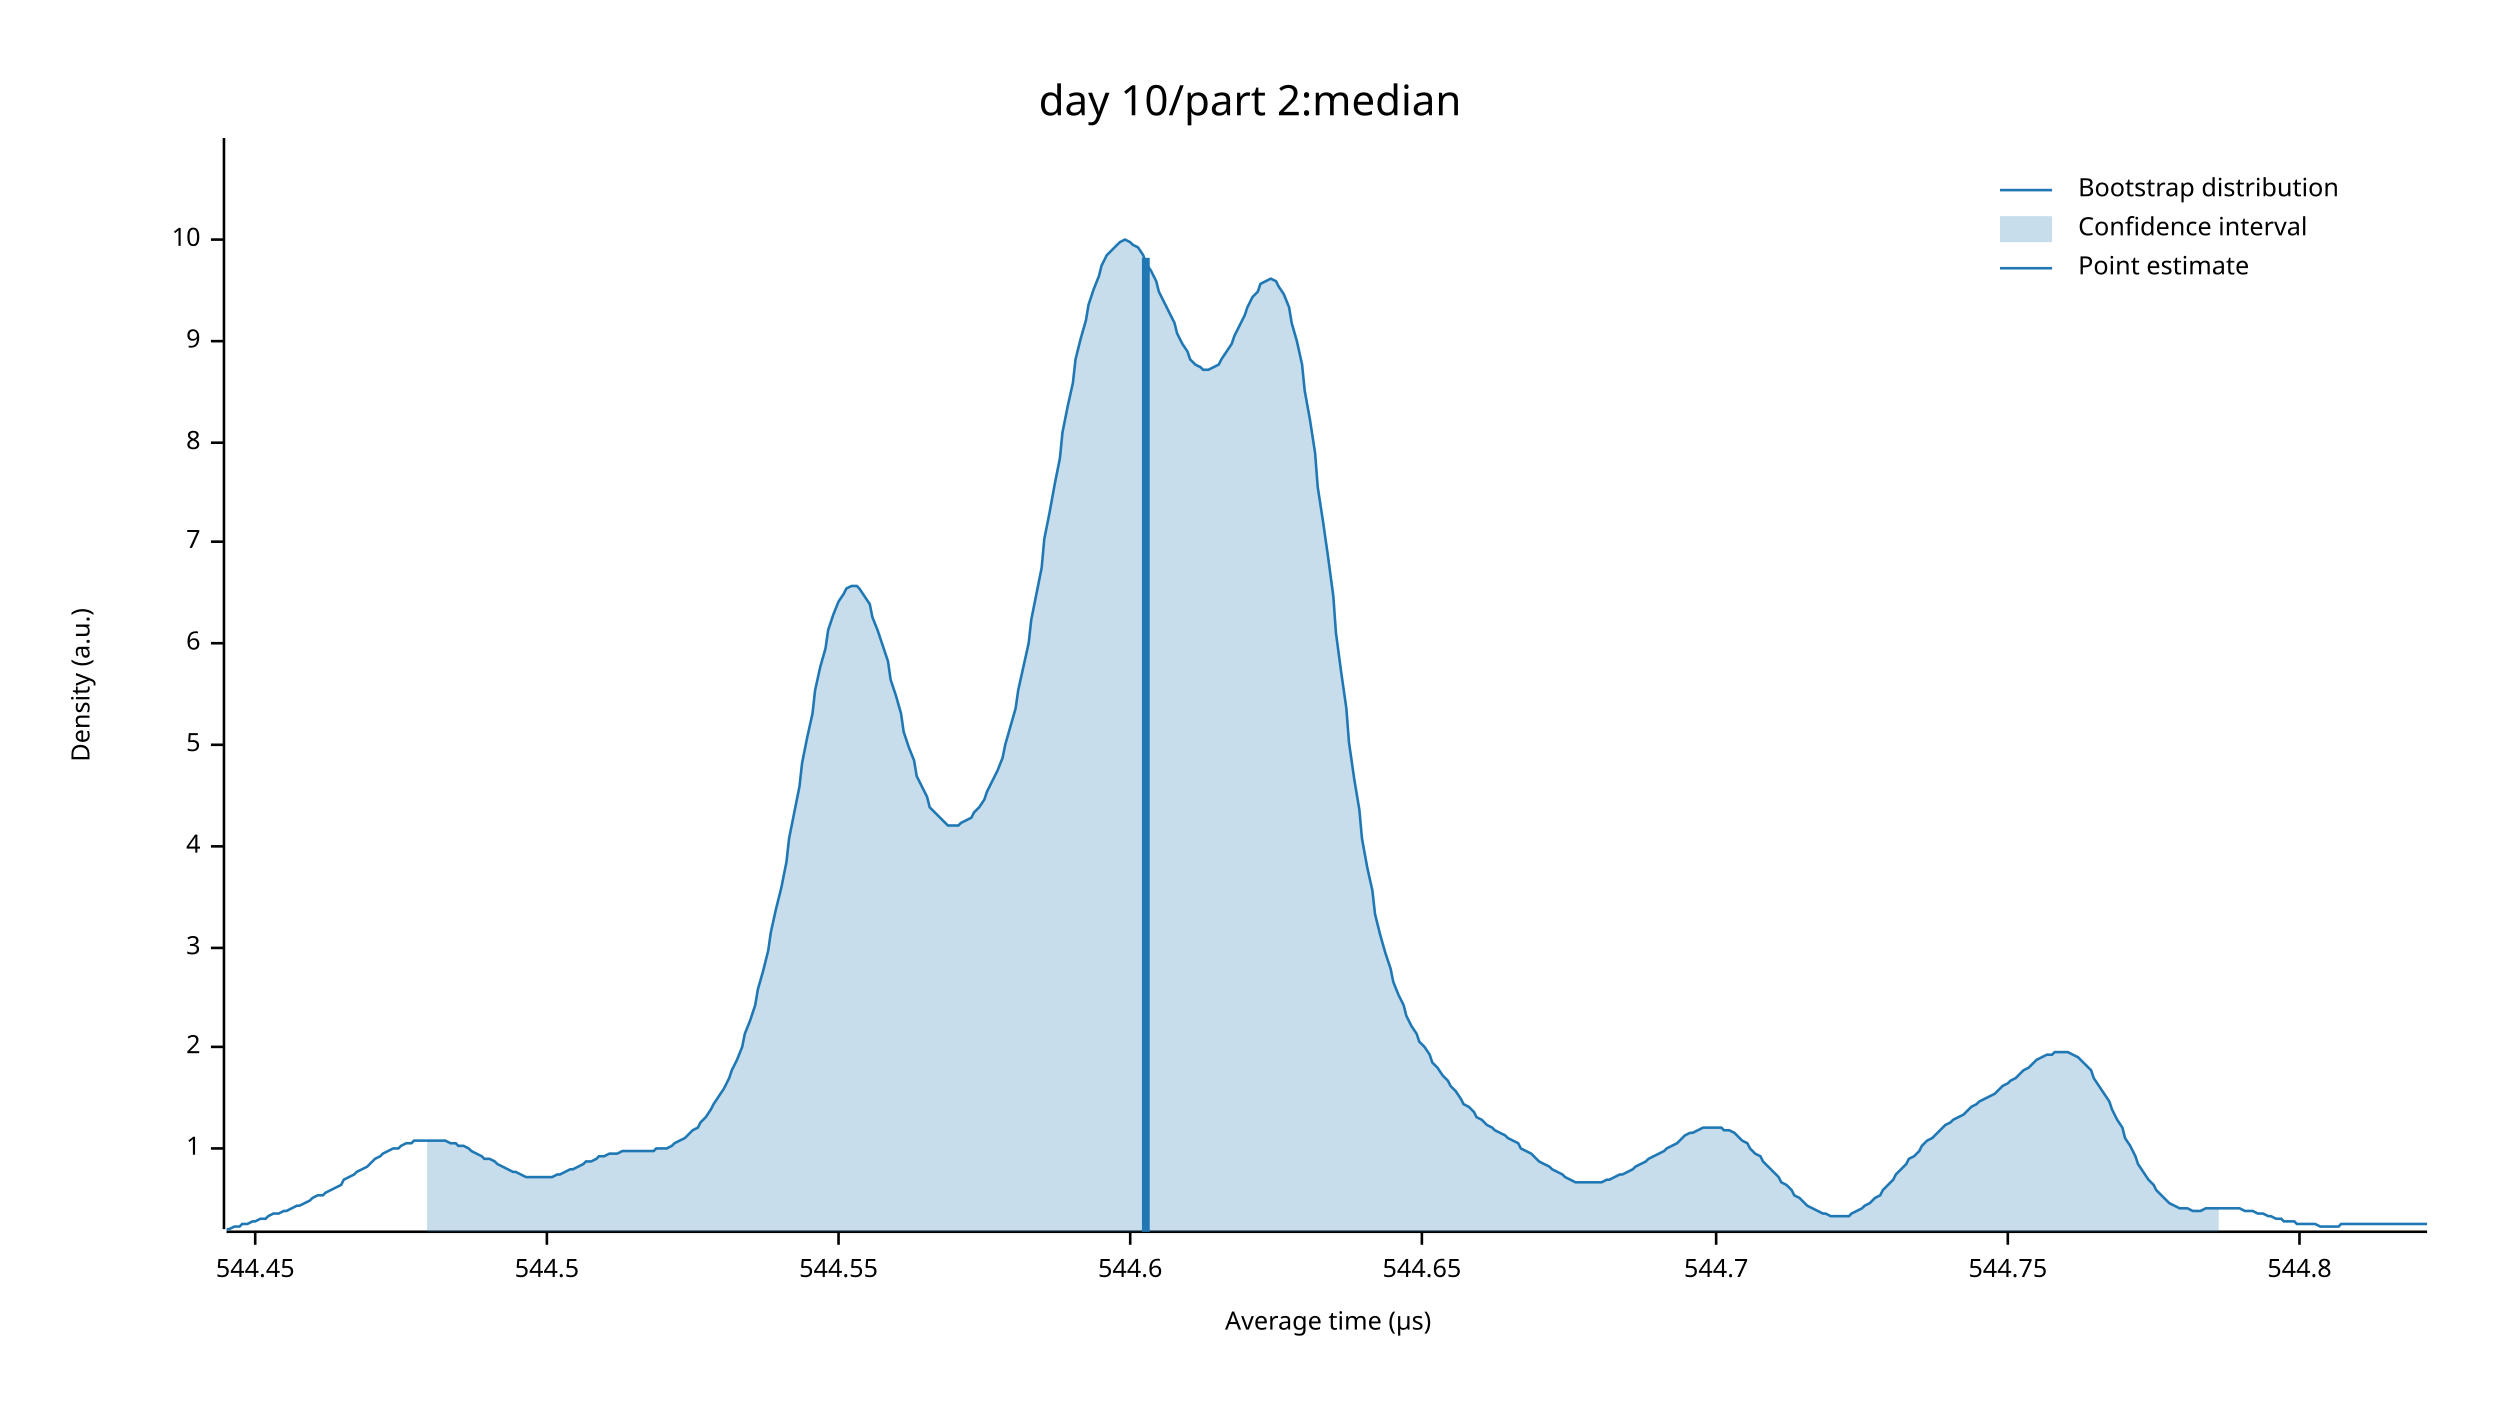
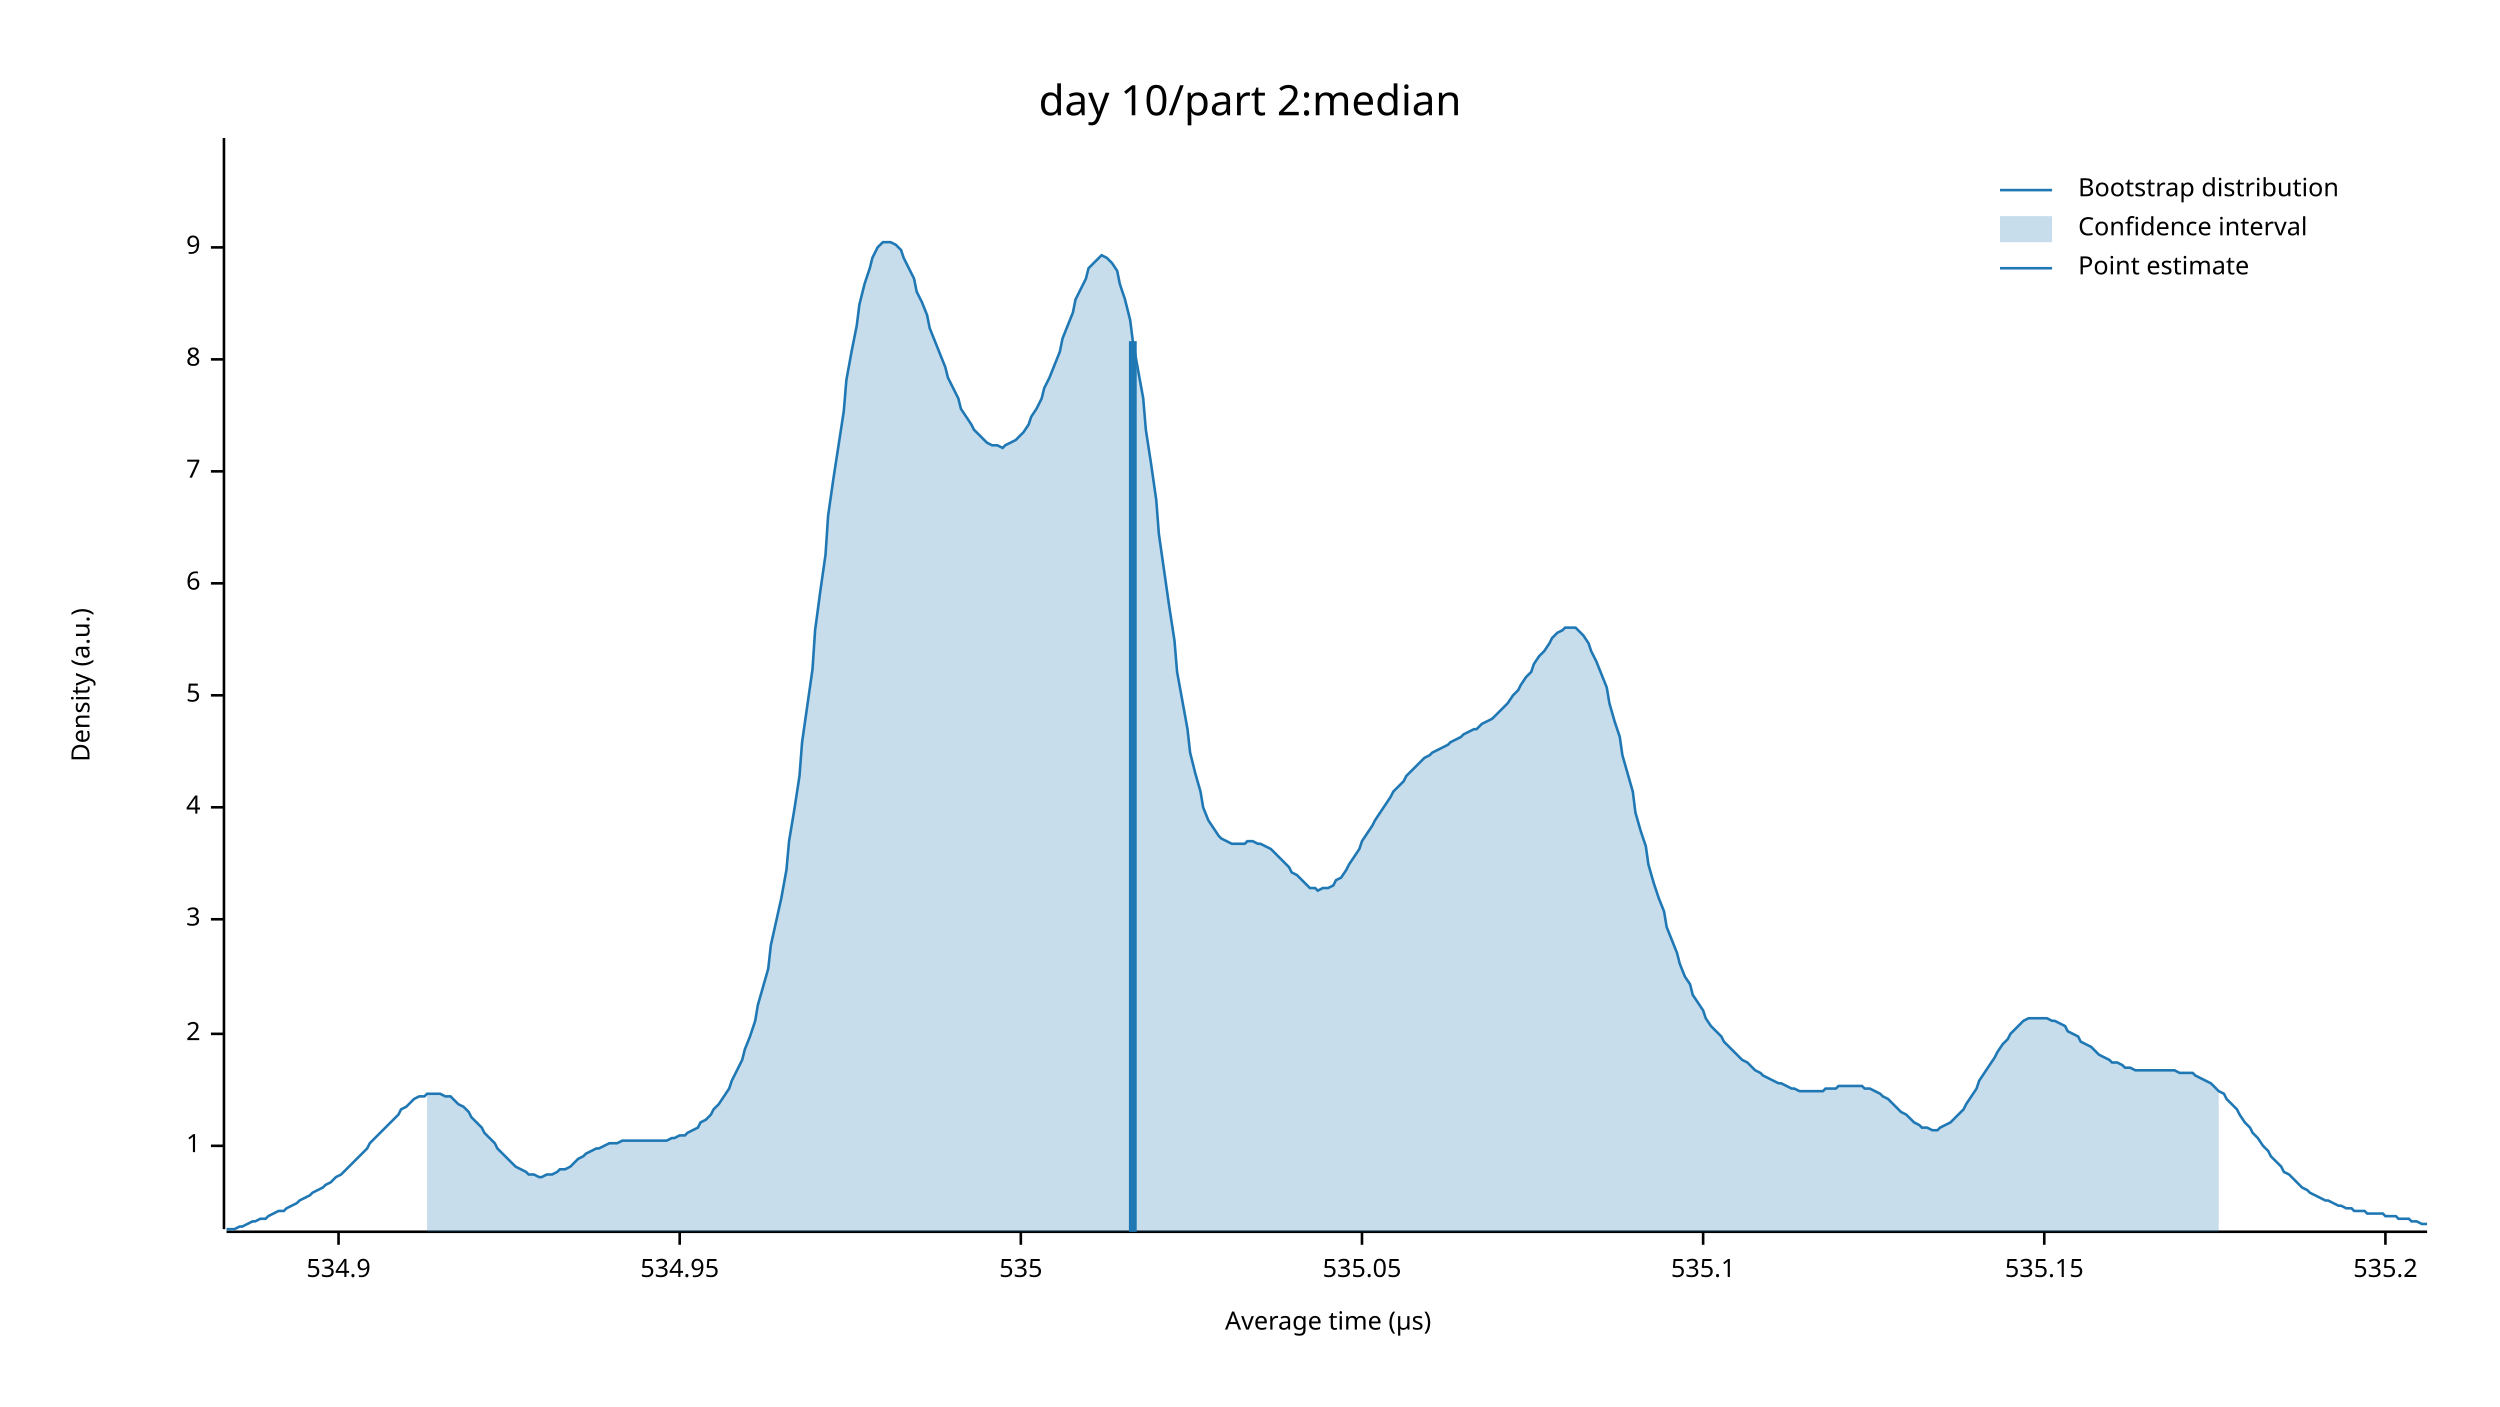
<svg xmlns="http://www.w3.org/2000/svg" width="960" height="540" viewBox="0 0 960 540">
  <text x="480" y="32" dy="0.76em" text-anchor="middle" font-family="sans-serif" font-size="16.129" opacity="1" fill="#000000">
day 10/part 2:median
</text>
  <text x="27" y="263" dy="0.76em" text-anchor="middle" font-family="sans-serif" font-size="9.677" opacity="1" fill="#000000" transform="rotate(270, 27, 263)">
Density (a.u.)
</text>
  <text x="510" y="513" dy="-0.5ex" text-anchor="middle" font-family="sans-serif" font-size="9.677" opacity="1" fill="#000000">
Average time (µs)
</text>
  <polyline fill="none" opacity="1" stroke="#000000" stroke-width="1" points="86,53 86,472 " />
-   <text x="77" y="441" dy="0.5ex" text-anchor="end" font-family="sans-serif" font-size="9.677" opacity="1" fill="#000000">
+   <text x="77" y="440" dy="0.5ex" text-anchor="end" font-family="sans-serif" font-size="9.677" opacity="1" fill="#000000">
1
</text>
-   <polyline fill="none" opacity="1" stroke="#000000" stroke-width="1" points="81,441 86,441 " />
-   <text x="77" y="402" dy="0.5ex" text-anchor="end" font-family="sans-serif" font-size="9.677" opacity="1" fill="#000000">
+   <polyline fill="none" opacity="1" stroke="#000000" stroke-width="1" points="81,440 86,440 " />
+   <text x="77" y="397" dy="0.5ex" text-anchor="end" font-family="sans-serif" font-size="9.677" opacity="1" fill="#000000">
2
</text>
-   <polyline fill="none" opacity="1" stroke="#000000" stroke-width="1" points="81,402 86,402 " />
-   <text x="77" y="364" dy="0.5ex" text-anchor="end" font-family="sans-serif" font-size="9.677" opacity="1" fill="#000000">
+   <polyline fill="none" opacity="1" stroke="#000000" stroke-width="1" points="81,397 86,397 " />
+   <text x="77" y="353" dy="0.5ex" text-anchor="end" font-family="sans-serif" font-size="9.677" opacity="1" fill="#000000">
3
</text>
-   <polyline fill="none" opacity="1" stroke="#000000" stroke-width="1" points="81,364 86,364 " />
-   <text x="77" y="325" dy="0.5ex" text-anchor="end" font-family="sans-serif" font-size="9.677" opacity="1" fill="#000000">
+   <polyline fill="none" opacity="1" stroke="#000000" stroke-width="1" points="81,353 86,353 " />
+   <text x="77" y="310" dy="0.5ex" text-anchor="end" font-family="sans-serif" font-size="9.677" opacity="1" fill="#000000">
4
</text>
-   <polyline fill="none" opacity="1" stroke="#000000" stroke-width="1" points="81,325 86,325 " />
-   <text x="77" y="286" dy="0.5ex" text-anchor="end" font-family="sans-serif" font-size="9.677" opacity="1" fill="#000000">
+   <polyline fill="none" opacity="1" stroke="#000000" stroke-width="1" points="81,310 86,310 " />
+   <text x="77" y="267" dy="0.5ex" text-anchor="end" font-family="sans-serif" font-size="9.677" opacity="1" fill="#000000">
5
</text>
-   <polyline fill="none" opacity="1" stroke="#000000" stroke-width="1" points="81,286 86,286 " />
-   <text x="77" y="247" dy="0.5ex" text-anchor="end" font-family="sans-serif" font-size="9.677" opacity="1" fill="#000000">
+   <polyline fill="none" opacity="1" stroke="#000000" stroke-width="1" points="81,267 86,267 " />
+   <text x="77" y="224" dy="0.5ex" text-anchor="end" font-family="sans-serif" font-size="9.677" opacity="1" fill="#000000">
6
</text>
-   <polyline fill="none" opacity="1" stroke="#000000" stroke-width="1" points="81,247 86,247 " />
-   <text x="77" y="208" dy="0.5ex" text-anchor="end" font-family="sans-serif" font-size="9.677" opacity="1" fill="#000000">
+   <polyline fill="none" opacity="1" stroke="#000000" stroke-width="1" points="81,224 86,224 " />
+   <text x="77" y="181" dy="0.5ex" text-anchor="end" font-family="sans-serif" font-size="9.677" opacity="1" fill="#000000">
7
</text>
-   <polyline fill="none" opacity="1" stroke="#000000" stroke-width="1" points="81,208 86,208 " />
-   <text x="77" y="170" dy="0.5ex" text-anchor="end" font-family="sans-serif" font-size="9.677" opacity="1" fill="#000000">
+   <polyline fill="none" opacity="1" stroke="#000000" stroke-width="1" points="81,181 86,181 " />
+   <text x="77" y="138" dy="0.5ex" text-anchor="end" font-family="sans-serif" font-size="9.677" opacity="1" fill="#000000">
8
</text>
-   <polyline fill="none" opacity="1" stroke="#000000" stroke-width="1" points="81,170 86,170 " />
-   <text x="77" y="131" dy="0.5ex" text-anchor="end" font-family="sans-serif" font-size="9.677" opacity="1" fill="#000000">
+   <polyline fill="none" opacity="1" stroke="#000000" stroke-width="1" points="81,138 86,138 " />
+   <text x="77" y="95" dy="0.5ex" text-anchor="end" font-family="sans-serif" font-size="9.677" opacity="1" fill="#000000">
9
</text>
-   <polyline fill="none" opacity="1" stroke="#000000" stroke-width="1" points="81,131 86,131 " />
-   <text x="77" y="92" dy="0.5ex" text-anchor="end" font-family="sans-serif" font-size="9.677" opacity="1" fill="#000000">
- 10
+   <polyline fill="none" opacity="1" stroke="#000000" stroke-width="1" points="81,95 86,95 " />
+   <polyline fill="none" opacity="1" stroke="#000000" stroke-width="1" points="87,473 932,473 " />
+   <text x="130" y="483" dy="0.76em" text-anchor="middle" font-family="sans-serif" font-size="9.677" opacity="1" fill="#000000">
+ 534.9
</text>
-   <polyline fill="none" opacity="1" stroke="#000000" stroke-width="1" points="81,92 86,92 " />
-   <polyline fill="none" opacity="1" stroke="#000000" stroke-width="1" points="87,473 932,473 " />
-   <text x="98" y="483" dy="0.76em" text-anchor="middle" font-family="sans-serif" font-size="9.677" opacity="1" fill="#000000">
- 544.45
+   <polyline fill="none" opacity="1" stroke="#000000" stroke-width="1" points="130,473 130,478 " />
+   <text x="261" y="483" dy="0.76em" text-anchor="middle" font-family="sans-serif" font-size="9.677" opacity="1" fill="#000000">
+ 534.95
</text>
-   <polyline fill="none" opacity="1" stroke="#000000" stroke-width="1" points="98,473 98,478 " />
-   <text x="210" y="483" dy="0.76em" text-anchor="middle" font-family="sans-serif" font-size="9.677" opacity="1" fill="#000000">
- 544.5
+   <polyline fill="none" opacity="1" stroke="#000000" stroke-width="1" points="261,473 261,478 " />
+   <text x="392" y="483" dy="0.76em" text-anchor="middle" font-family="sans-serif" font-size="9.677" opacity="1" fill="#000000">
+ 535
</text>
-   <polyline fill="none" opacity="1" stroke="#000000" stroke-width="1" points="210,473 210,478 " />
-   <text x="322" y="483" dy="0.76em" text-anchor="middle" font-family="sans-serif" font-size="9.677" opacity="1" fill="#000000">
- 544.55
+   <polyline fill="none" opacity="1" stroke="#000000" stroke-width="1" points="392,473 392,478 " />
+   <text x="523" y="483" dy="0.76em" text-anchor="middle" font-family="sans-serif" font-size="9.677" opacity="1" fill="#000000">
+ 535.05
</text>
-   <polyline fill="none" opacity="1" stroke="#000000" stroke-width="1" points="322,473 322,478 " />
-   <text x="434" y="483" dy="0.76em" text-anchor="middle" font-family="sans-serif" font-size="9.677" opacity="1" fill="#000000">
- 544.6
+   <polyline fill="none" opacity="1" stroke="#000000" stroke-width="1" points="523,473 523,478 " />
+   <text x="654" y="483" dy="0.76em" text-anchor="middle" font-family="sans-serif" font-size="9.677" opacity="1" fill="#000000">
+ 535.1
</text>
-   <polyline fill="none" opacity="1" stroke="#000000" stroke-width="1" points="434,473 434,478 " />
-   <text x="546" y="483" dy="0.76em" text-anchor="middle" font-family="sans-serif" font-size="9.677" opacity="1" fill="#000000">
- 544.65
+   <polyline fill="none" opacity="1" stroke="#000000" stroke-width="1" points="654,473 654,478 " />
+   <text x="785" y="483" dy="0.76em" text-anchor="middle" font-family="sans-serif" font-size="9.677" opacity="1" fill="#000000">
+ 535.15
</text>
-   <polyline fill="none" opacity="1" stroke="#000000" stroke-width="1" points="546,473 546,478 " />
-   <text x="659" y="483" dy="0.76em" text-anchor="middle" font-family="sans-serif" font-size="9.677" opacity="1" fill="#000000">
- 544.7
+   <polyline fill="none" opacity="1" stroke="#000000" stroke-width="1" points="785,473 785,478 " />
+   <text x="916" y="483" dy="0.76em" text-anchor="middle" font-family="sans-serif" font-size="9.677" opacity="1" fill="#000000">
+ 535.2
</text>
-   <polyline fill="none" opacity="1" stroke="#000000" stroke-width="1" points="659,473 659,478 " />
-   <text x="771" y="483" dy="0.76em" text-anchor="middle" font-family="sans-serif" font-size="9.677" opacity="1" fill="#000000">
- 544.75
- </text>
-   <polyline fill="none" opacity="1" stroke="#000000" stroke-width="1" points="771,473 771,478 " />
-   <text x="883" y="483" dy="0.76em" text-anchor="middle" font-family="sans-serif" font-size="9.677" opacity="1" fill="#000000">
- 544.8
- </text>
-   <polyline fill="none" opacity="1" stroke="#000000" stroke-width="1" points="883,473 883,478 " />
-   <polyline fill="none" opacity="1" stroke="#1F78B4" stroke-width="1" points="87,472 88,472 90,471 92,471 93,470 95,470 97,469 98,469 100,468 102,468 103,467 105,466 107,466 109,465 110,465 112,464 114,463 115,463 117,462 119,461 120,460 122,459 124,459 125,458 127,457 129,456 131,455 132,453 134,452 136,451 137,450 139,449 141,448 142,447 144,445 146,444 147,443 149,442 151,441 153,441 154,440 156,439 158,439 159,438 161,438 163,438 164,438 166,438 168,438 169,438 171,438 173,439 175,439 176,440 178,440 180,441 181,442 183,443 185,444 186,445 188,445 190,446 191,447 193,448 195,449 197,450 198,450 200,451 202,452 203,452 205,452 207,452 208,452 210,452 212,452 214,451 215,451 217,450 219,449 220,449 222,448 224,447 225,446 227,446 229,445 230,444 232,444 234,443 236,443 237,443 239,442 241,442 242,442 244,442 246,442 247,442 249,442 251,442 252,441 254,441 256,441 258,440 259,439 261,438 263,437 264,436 266,434 268,433 269,431 271,429 273,426 274,424 276,421 278,418 280,414 281,411 283,407 285,402 286,397 288,392 290,386 291,380 293,373 295,365 296,358 298,349 300,341 302,331 303,322 305,312 307,302 308,293 310,283 312,274 313,265 315,256 317,249 318,242 320,236 322,231 324,228 325,226 327,225 329,225 330,226 332,229 334,232 335,237 337,242 339,248 341,254 342,261 344,267 346,274 347,281 349,287 351,292 352,298 354,302 356,306 357,310 359,312 361,314 363,316 364,317 366,317 368,317 369,316 371,315 373,314 374,312 376,310 378,307 379,304 381,300 383,296 385,291 386,286 388,279 390,272 391,265 393,256 395,247 396,238 398,228 400,218 401,207 403,197 405,186 407,176 408,166 410,156 412,147 413,138 415,130 417,123 418,117 420,111 422,106 423,102 425,98 427,96 429,94 430,93 432,92 434,93 435,94 437,95 439,98 440,101 442,104 444,108 445,112 447,116 449,120 451,124 452,128 454,132 456,135 457,138 459,140 461,141 462,142 464,142 466,141 468,140 469,138 471,135 473,132 474,129 476,125 478,121 479,118 481,114 483,112 484,109 486,108 488,107 490,108 491,110 493,113 495,118 496,124 498,131 500,140 501,150 503,161 505,174 506,187 508,200 510,214 512,229 513,243 515,258 517,272 518,285 520,299 522,311 523,322 525,333 527,342 528,351 530,359 532,366 534,372 535,377 537,382 539,386 540,390 542,394 544,397 545,400 547,402 549,405 550,408 552,410 554,413 556,415 557,417 559,419 561,422 562,424 564,425 566,427 567,429 569,430 571,432 573,433 574,434 576,435 578,436 579,437 581,438 583,439 584,441 586,442 588,443 589,444 591,446 593,447 595,448 596,449 598,450 600,451 601,452 603,453 605,454 606,454 608,454 610,454 611,454 613,454 615,454 617,453 618,453 620,452 622,451 623,451 625,450 627,449 628,448 630,447 632,446 633,445 635,444 637,443 639,442 640,441 642,440 644,439 645,438 647,436 649,435 650,435 652,434 654,433 655,433 657,433 659,433 661,433 662,434 664,434 666,435 667,436 669,438 671,439 672,441 674,443 676,444 677,446 679,448 681,450 683,452 684,454 686,455 688,457 689,459 691,460 693,462 694,463 696,464 698,465 700,466 701,466 703,467 705,467 706,467 708,467 710,467 711,466 713,465 715,464 716,463 718,462 720,460 722,459 723,457 725,455 727,453 728,451 730,449 732,447 733,445 735,444 737,442 738,440 740,438 742,437 744,435 745,434 747,432 749,431 750,430 752,429 754,428 755,427 757,425 759,424 760,423 762,422 764,421 766,420 767,419 769,417 771,416 772,415 774,414 776,412 777,411 779,410 781,408 782,407 784,406 786,405 788,405 789,404 791,404 793,404 794,404 796,405 798,406 799,407 801,409 803,411 804,414 806,417 808,420 810,423 811,426 813,430 815,433 816,437 818,440 820,444 821,447 823,450 825,453 827,455 828,457 830,459 832,461 833,462 835,463 837,464 838,464 840,464 842,465 843,465 845,465 847,464 849,464 850,464 852,464 854,464 855,464 857,464 859,464 860,464 862,465 864,465 865,465 867,466 869,466 871,467 872,467 874,468 876,468 877,469 879,469 881,469 882,470 884,470 886,470 887,470 889,470 891,471 893,471 894,471 896,471 898,471 899,470 901,470 903,470 904,470 906,470 908,470 909,470 911,470 913,470 915,470 916,470 918,470 920,470 921,470 923,470 925,470 926,470 928,470 930,470 932,470 " />
-   <polygon opacity="0.25" fill="#1F78B4" points="164,438 166,438 168,438 169,438 171,438 173,439 175,439 176,440 178,440 180,441 181,442 183,443 185,444 186,445 188,445 190,446 191,447 193,448 195,449 197,450 198,450 200,451 202,452 203,452 205,452 207,452 208,452 210,452 212,452 214,451 215,451 217,450 219,449 220,449 222,448 224,447 225,446 227,446 229,445 230,444 232,444 234,443 236,443 237,443 239,442 241,442 242,442 244,442 246,442 247,442 249,442 251,442 252,441 254,441 256,441 258,440 259,439 261,438 263,437 264,436 266,434 268,433 269,431 271,429 273,426 274,424 276,421 278,418 280,414 281,411 283,407 285,402 286,397 288,392 290,386 291,380 293,373 295,365 296,358 298,349 300,341 302,331 303,322 305,312 307,302 308,293 310,283 312,274 313,265 315,256 317,249 318,242 320,236 322,231 324,228 325,226 327,225 329,225 330,226 332,229 334,232 335,237 337,242 339,248 341,254 342,261 344,267 346,274 347,281 349,287 351,292 352,298 354,302 356,306 357,310 359,312 361,314 363,316 364,317 366,317 368,317 369,316 371,315 373,314 374,312 376,310 378,307 379,304 381,300 383,296 385,291 386,286 388,279 390,272 391,265 393,256 395,247 396,238 398,228 400,218 401,207 403,197 405,186 407,176 408,166 410,156 412,147 413,138 415,130 417,123 418,117 420,111 422,106 423,102 425,98 427,96 429,94 430,93 432,92 434,93 435,94 437,95 439,98 440,101 442,104 444,108 445,112 447,116 449,120 451,124 452,128 454,132 456,135 457,138 459,140 461,141 462,142 464,142 466,141 468,140 469,138 471,135 473,132 474,129 476,125 478,121 479,118 481,114 483,112 484,109 486,108 488,107 490,108 491,110 493,113 495,118 496,124 498,131 500,140 501,150 503,161 505,174 506,187 508,200 510,214 512,229 513,243 515,258 517,272 518,285 520,299 522,311 523,322 525,333 527,342 528,351 530,359 532,366 534,372 535,377 537,382 539,386 540,390 542,394 544,397 545,400 547,402 549,405 550,408 552,410 554,413 556,415 557,417 559,419 561,422 562,424 564,425 566,427 567,429 569,430 571,432 573,433 574,434 576,435 578,436 579,437 581,438 583,439 584,441 586,442 588,443 589,444 591,446 593,447 595,448 596,449 598,450 600,451 601,452 603,453 605,454 606,454 608,454 610,454 611,454 613,454 615,454 617,453 618,453 620,452 622,451 623,451 625,450 627,449 628,448 630,447 632,446 633,445 635,444 637,443 639,442 640,441 642,440 644,439 645,438 647,436 649,435 650,435 652,434 654,433 655,433 657,433 659,433 661,433 662,434 664,434 666,435 667,436 669,438 671,439 672,441 674,443 676,444 677,446 679,448 681,450 683,452 684,454 686,455 688,457 689,459 691,460 693,462 694,463 696,464 698,465 700,466 701,466 703,467 705,467 706,467 708,467 710,467 711,466 713,465 715,464 716,463 718,462 720,460 722,459 723,457 725,455 727,453 728,451 730,449 732,447 733,445 735,444 737,442 738,440 740,438 742,437 744,435 745,434 747,432 749,431 750,430 752,429 754,428 755,427 757,425 759,424 760,423 762,422 764,421 766,420 767,419 769,417 771,416 772,415 774,414 776,412 777,411 779,410 781,408 782,407 784,406 786,405 788,405 789,404 791,404 793,404 794,404 796,405 798,406 799,407 801,409 803,411 804,414 806,417 808,420 810,423 811,426 813,430 815,433 816,437 818,440 820,444 821,447 823,450 825,453 827,455 828,457 830,459 832,461 833,462 835,463 837,464 838,464 840,464 842,465 843,465 845,465 847,464 849,464 850,464 852,464 852,473 164,473 " />
-   <polyline fill="none" opacity="1" stroke="#1F78B4" stroke-width="3" points="440,473 440,99 " />
+   <polyline fill="none" opacity="1" stroke="#000000" stroke-width="1" points="916,473 916,478 " />
+   <polyline fill="none" opacity="1" stroke="#1F78B4" stroke-width="1" points="87,472 88,472 90,472 92,471 93,471 95,470 97,469 98,469 100,468 102,468 103,467 105,466 107,465 109,465 110,464 112,463 114,462 115,461 117,460 119,459 120,458 122,457 124,456 125,455 127,454 129,452 131,451 132,450 134,448 136,446 137,445 139,443 141,441 142,439 144,437 146,435 147,434 149,432 151,430 153,428 154,426 156,425 158,423 159,422 161,421 163,421 164,420 166,420 168,420 169,420 171,421 173,421 175,423 176,424 178,425 180,427 181,429 183,431 185,433 186,435 188,437 190,439 191,441 193,443 195,445 197,447 198,448 200,449 202,450 203,451 205,451 207,452 208,452 210,451 212,451 214,450 215,449 217,449 219,448 220,447 222,445 224,444 225,443 227,442 229,441 230,441 232,440 234,439 236,439 237,439 239,438 241,438 242,438 244,438 246,438 247,438 249,438 251,438 252,438 254,438 256,438 258,437 259,437 261,436 263,436 264,435 266,434 268,433 269,431 271,430 273,428 274,426 276,424 278,421 280,418 281,415 283,411 285,407 286,403 288,398 290,392 291,386 293,379 295,372 296,363 298,354 300,345 302,334 303,323 305,311 307,298 308,285 310,271 312,257 313,242 315,227 317,213 318,198 320,184 322,171 324,158 325,146 327,135 329,125 330,117 332,109 334,103 335,99 337,95 339,93 341,93 342,93 344,94 346,96 347,99 349,103 351,107 352,112 354,116 356,121 357,126 359,131 361,136 363,141 364,145 366,149 368,153 369,157 371,160 373,163 374,165 376,167 378,169 379,170 381,171 383,171 385,172 386,171 388,170 390,169 391,168 393,166 395,163 396,160 398,157 400,153 401,149 403,145 405,140 407,135 408,130 410,125 412,120 413,115 415,111 417,107 418,103 420,101 422,99 423,98 425,99 427,101 429,104 430,109 432,115 434,123 435,131 437,142 439,153 440,165 442,178 444,192 445,205 447,219 449,233 451,246 452,258 454,269 456,280 457,289 459,297 461,304 462,310 464,315 466,318 468,321 469,322 471,323 473,324 474,324 476,324 478,324 479,323 481,323 483,324 484,324 486,325 488,326 490,328 491,329 493,331 495,333 496,335 498,336 500,338 501,339 503,341 505,341 506,342 508,341 510,341 512,340 513,338 515,337 517,334 518,332 520,329 522,326 523,323 525,320 527,317 528,315 530,312 532,309 534,306 535,304 537,302 539,300 540,298 542,296 544,294 545,293 547,291 549,290 550,289 552,288 554,287 556,286 557,285 559,284 561,283 562,282 564,281 566,280 567,280 569,278 571,277 573,276 574,275 576,273 578,271 579,270 581,267 583,265 584,263 586,260 588,258 589,255 591,252 593,250 595,247 596,245 598,243 600,242 601,241 603,241 605,241 606,242 608,244 610,247 611,250 613,254 615,259 617,264 618,270 620,277 622,283 623,290 625,297 627,304 628,312 630,319 632,325 633,332 635,339 637,345 639,350 640,356 642,361 644,366 645,370 647,375 649,378 650,382 652,385 654,388 655,391 657,394 659,396 661,398 662,400 664,402 666,404 667,405 669,407 671,408 672,409 674,411 676,412 677,413 679,414 681,415 683,416 684,416 686,417 688,418 689,418 691,419 693,419 694,419 696,419 698,419 700,419 701,418 703,418 705,418 706,417 708,417 710,417 711,417 713,417 715,417 716,418 718,418 720,419 722,420 723,421 725,422 727,424 728,425 730,427 732,428 733,429 735,431 737,432 738,433 740,433 742,434 744,434 745,433 747,432 749,431 750,430 752,428 754,426 755,424 757,421 759,418 760,415 762,412 764,409 766,406 767,404 769,401 771,399 772,397 774,395 776,393 777,392 779,391 781,391 782,391 784,391 786,391 788,392 789,392 791,393 793,394 794,396 796,397 798,398 799,400 801,401 803,402 804,403 806,405 808,406 810,407 811,408 813,408 815,409 816,410 818,410 820,411 821,411 823,411 825,411 827,411 828,411 830,411 832,411 833,411 835,411 837,412 838,412 840,412 842,412 843,413 845,414 847,415 849,416 850,417 852,419 854,420 855,422 857,424 859,426 860,428 862,431 864,433 865,435 867,437 869,440 871,442 872,444 874,446 876,448 877,450 879,451 881,453 882,454 884,456 886,457 887,458 889,459 891,460 893,461 894,461 896,462 898,463 899,463 901,464 903,464 904,465 906,465 908,465 909,466 911,466 913,466 915,466 916,467 918,467 920,467 921,468 923,468 925,468 926,469 928,469 930,470 932,470 " />
+   <polygon opacity="0.25" fill="#1F78B4" points="164,420 166,420 168,420 169,420 171,421 173,421 175,423 176,424 178,425 180,427 181,429 183,431 185,433 186,435 188,437 190,439 191,441 193,443 195,445 197,447 198,448 200,449 202,450 203,451 205,451 207,452 208,452 210,451 212,451 214,450 215,449 217,449 219,448 220,447 222,445 224,444 225,443 227,442 229,441 230,441 232,440 234,439 236,439 237,439 239,438 241,438 242,438 244,438 246,438 247,438 249,438 251,438 252,438 254,438 256,438 258,437 259,437 261,436 263,436 264,435 266,434 268,433 269,431 271,430 273,428 274,426 276,424 278,421 280,418 281,415 283,411 285,407 286,403 288,398 290,392 291,386 293,379 295,372 296,363 298,354 300,345 302,334 303,323 305,311 307,298 308,285 310,271 312,257 313,242 315,227 317,213 318,198 320,184 322,171 324,158 325,146 327,135 329,125 330,117 332,109 334,103 335,99 337,95 339,93 341,93 342,93 344,94 346,96 347,99 349,103 351,107 352,112 354,116 356,121 357,126 359,131 361,136 363,141 364,145 366,149 368,153 369,157 371,160 373,163 374,165 376,167 378,169 379,170 381,171 383,171 385,172 386,171 388,170 390,169 391,168 393,166 395,163 396,160 398,157 400,153 401,149 403,145 405,140 407,135 408,130 410,125 412,120 413,115 415,111 417,107 418,103 420,101 422,99 423,98 425,99 427,101 429,104 430,109 432,115 434,123 435,131 437,142 439,153 440,165 442,178 444,192 445,205 447,219 449,233 451,246 452,258 454,269 456,280 457,289 459,297 461,304 462,310 464,315 466,318 468,321 469,322 471,323 473,324 474,324 476,324 478,324 479,323 481,323 483,324 484,324 486,325 488,326 490,328 491,329 493,331 495,333 496,335 498,336 500,338 501,339 503,341 505,341 506,342 508,341 510,341 512,340 513,338 515,337 517,334 518,332 520,329 522,326 523,323 525,320 527,317 528,315 530,312 532,309 534,306 535,304 537,302 539,300 540,298 542,296 544,294 545,293 547,291 549,290 550,289 552,288 554,287 556,286 557,285 559,284 561,283 562,282 564,281 566,280 567,280 569,278 571,277 573,276 574,275 576,273 578,271 579,270 581,267 583,265 584,263 586,260 588,258 589,255 591,252 593,250 595,247 596,245 598,243 600,242 601,241 603,241 605,241 606,242 608,244 610,247 611,250 613,254 615,259 617,264 618,270 620,277 622,283 623,290 625,297 627,304 628,312 630,319 632,325 633,332 635,339 637,345 639,350 640,356 642,361 644,366 645,370 647,375 649,378 650,382 652,385 654,388 655,391 657,394 659,396 661,398 662,400 664,402 666,404 667,405 669,407 671,408 672,409 674,411 676,412 677,413 679,414 681,415 683,416 684,416 686,417 688,418 689,418 691,419 693,419 694,419 696,419 698,419 700,419 701,418 703,418 705,418 706,417 708,417 710,417 711,417 713,417 715,417 716,418 718,418 720,419 722,420 723,421 725,422 727,424 728,425 730,427 732,428 733,429 735,431 737,432 738,433 740,433 742,434 744,434 745,433 747,432 749,431 750,430 752,428 754,426 755,424 757,421 759,418 760,415 762,412 764,409 766,406 767,404 769,401 771,399 772,397 774,395 776,393 777,392 779,391 781,391 782,391 784,391 786,391 788,392 789,392 791,393 793,394 794,396 796,397 798,398 799,400 801,401 803,402 804,403 806,405 808,406 810,407 811,408 813,408 815,409 816,410 818,410 820,411 821,411 823,411 825,411 827,411 828,411 830,411 832,411 833,411 835,411 837,412 838,412 840,412 842,412 843,413 845,414 847,415 849,416 850,417 852,419 852,473 164,473 " />
+   <polyline fill="none" opacity="1" stroke="#1F78B4" stroke-width="3" points="435,473 435,131 " />
  <text x="798" y="68" dy="0.76em" text-anchor="start" font-family="sans-serif" font-size="9.677" opacity="1" fill="#000000">
Bootstrap distribution
</text>
  <text x="798" y="83" dy="0.76em" text-anchor="start" font-family="sans-serif" font-size="9.677" opacity="1" fill="#000000">
Confidence interval
</text>
  <text x="798" y="98" dy="0.76em" text-anchor="start" font-family="sans-serif" font-size="9.677" opacity="1" fill="#000000">
Point estimate
</text>
  <polyline fill="none" opacity="1" stroke="#1F78B4" stroke-width="1" points="768,73 788,73 " />
  <rect x="768" y="83" width="20" height="10" opacity="0.25" fill="#1F78B4" stroke="none" />
  <polyline fill="none" opacity="1" stroke="#1F78B4" stroke-width="1" points="768,103 788,103 " />
</svg>
